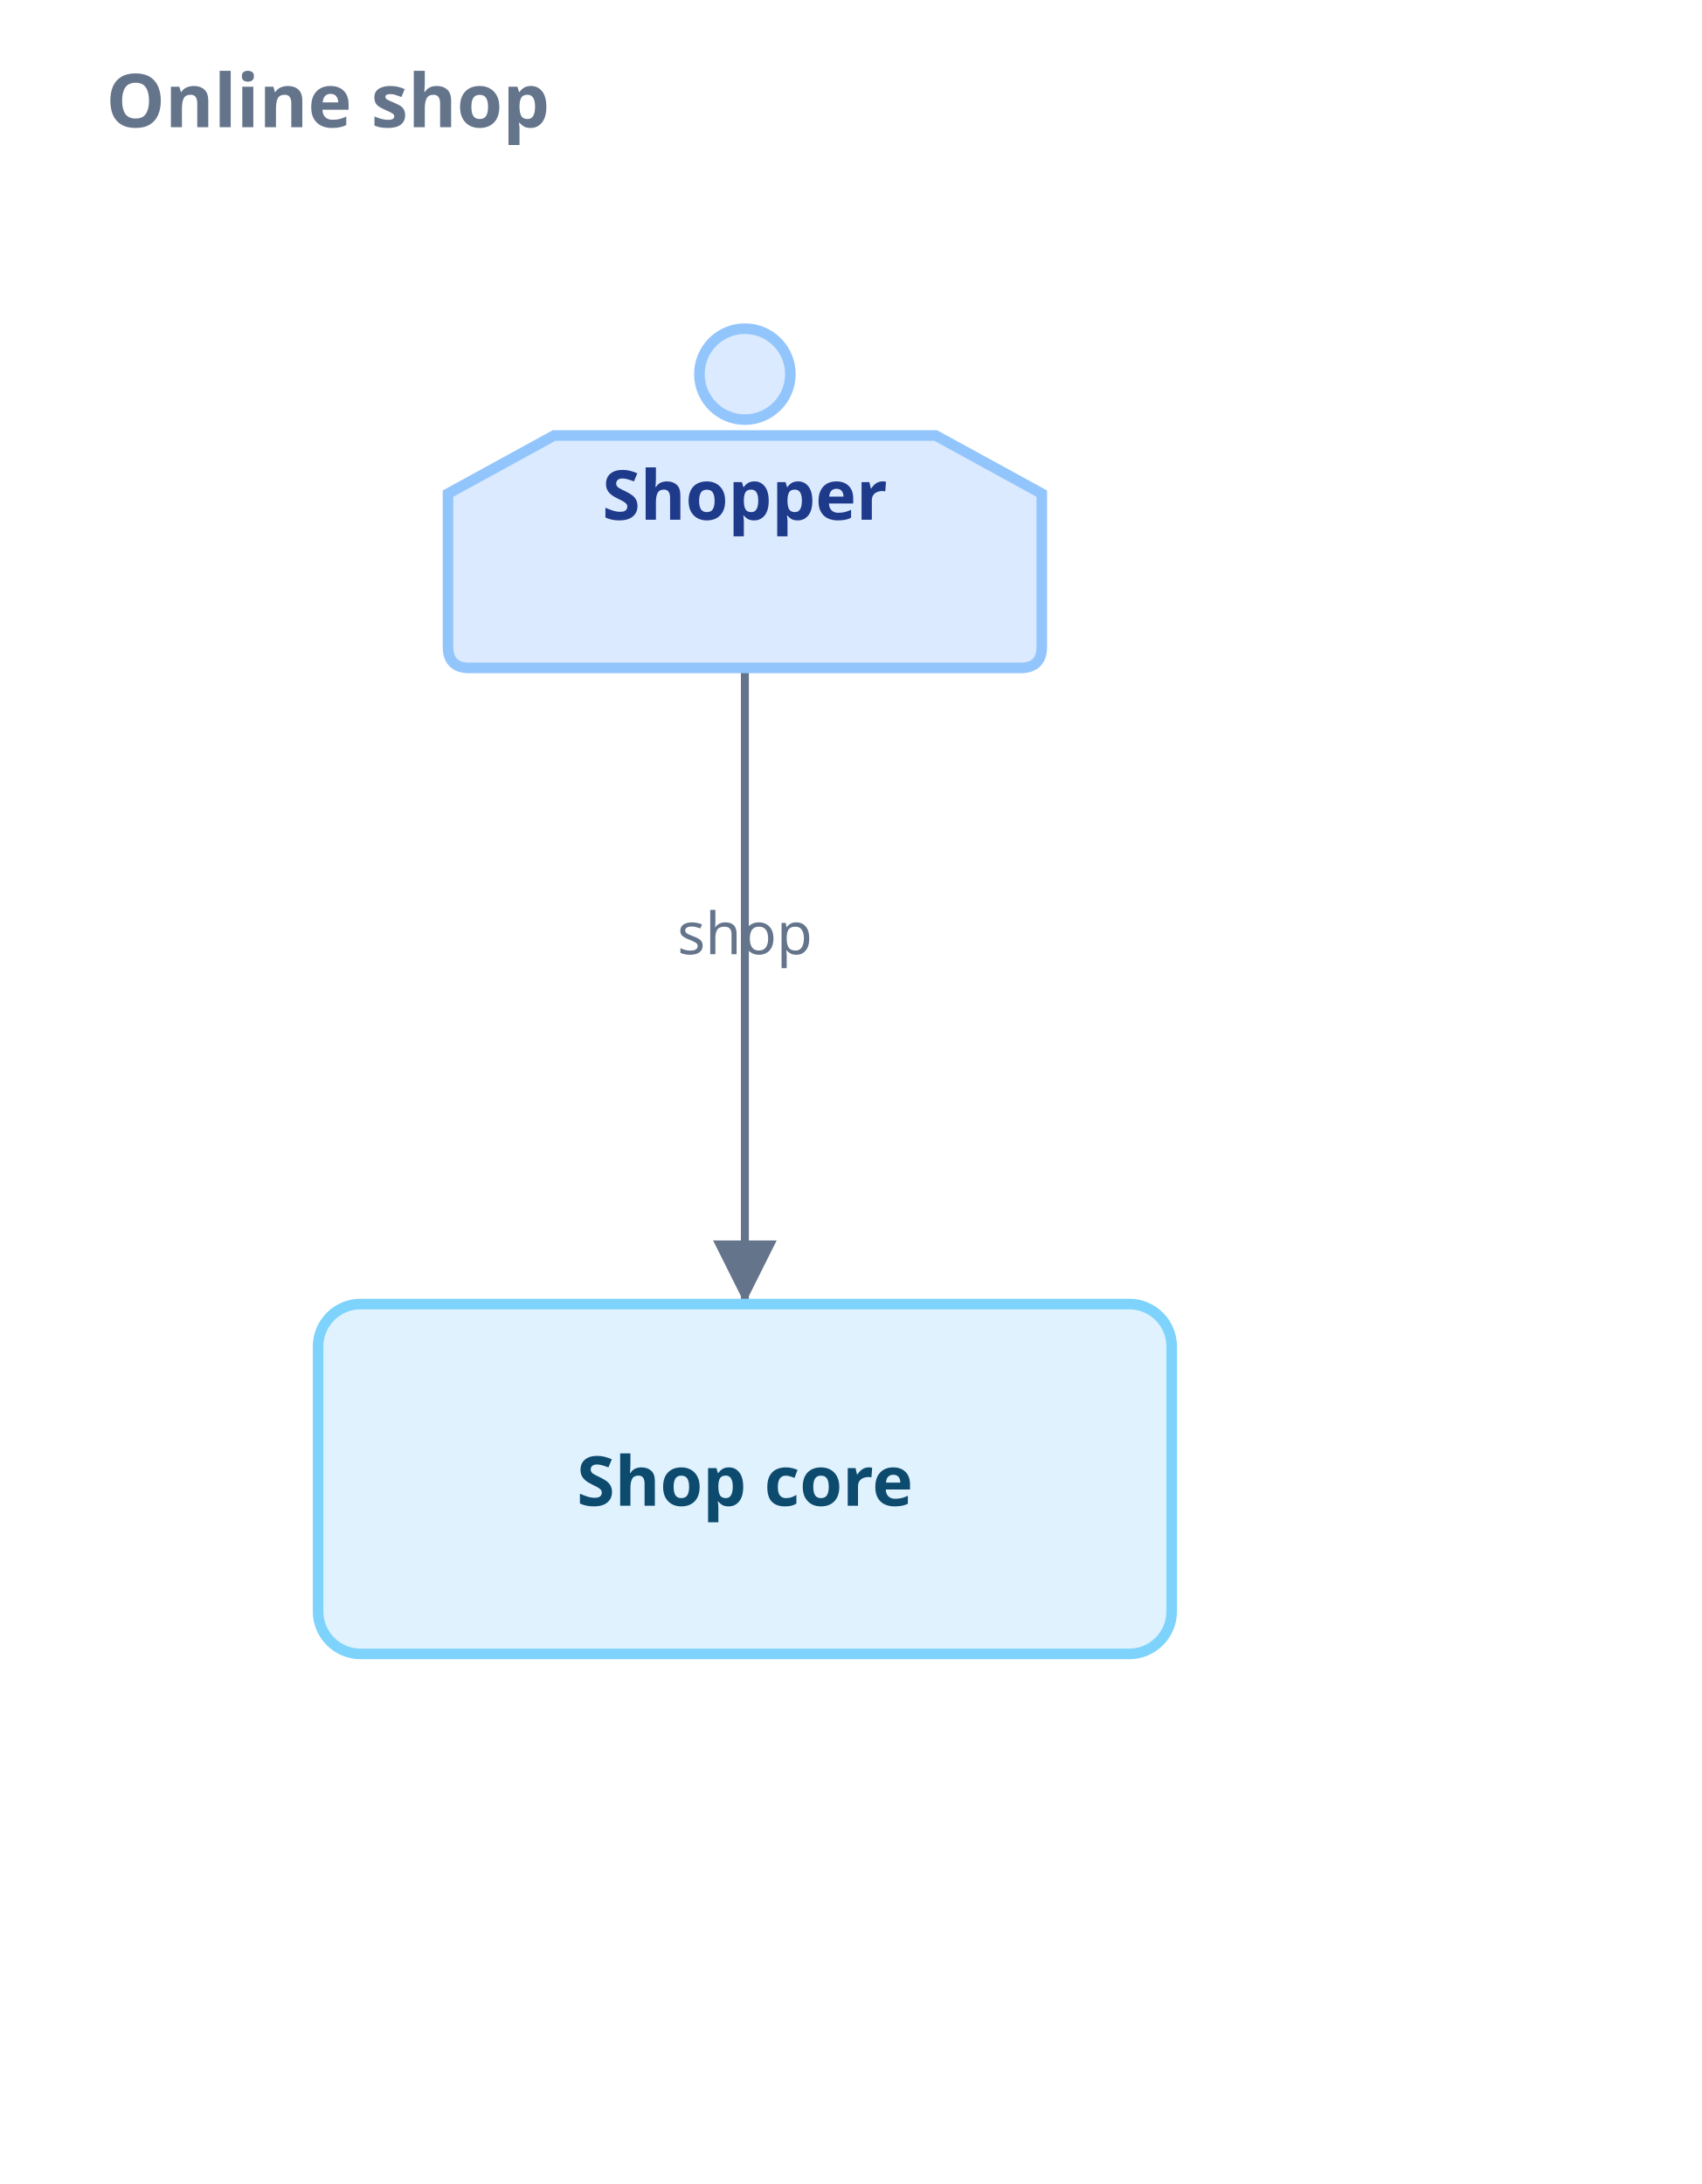
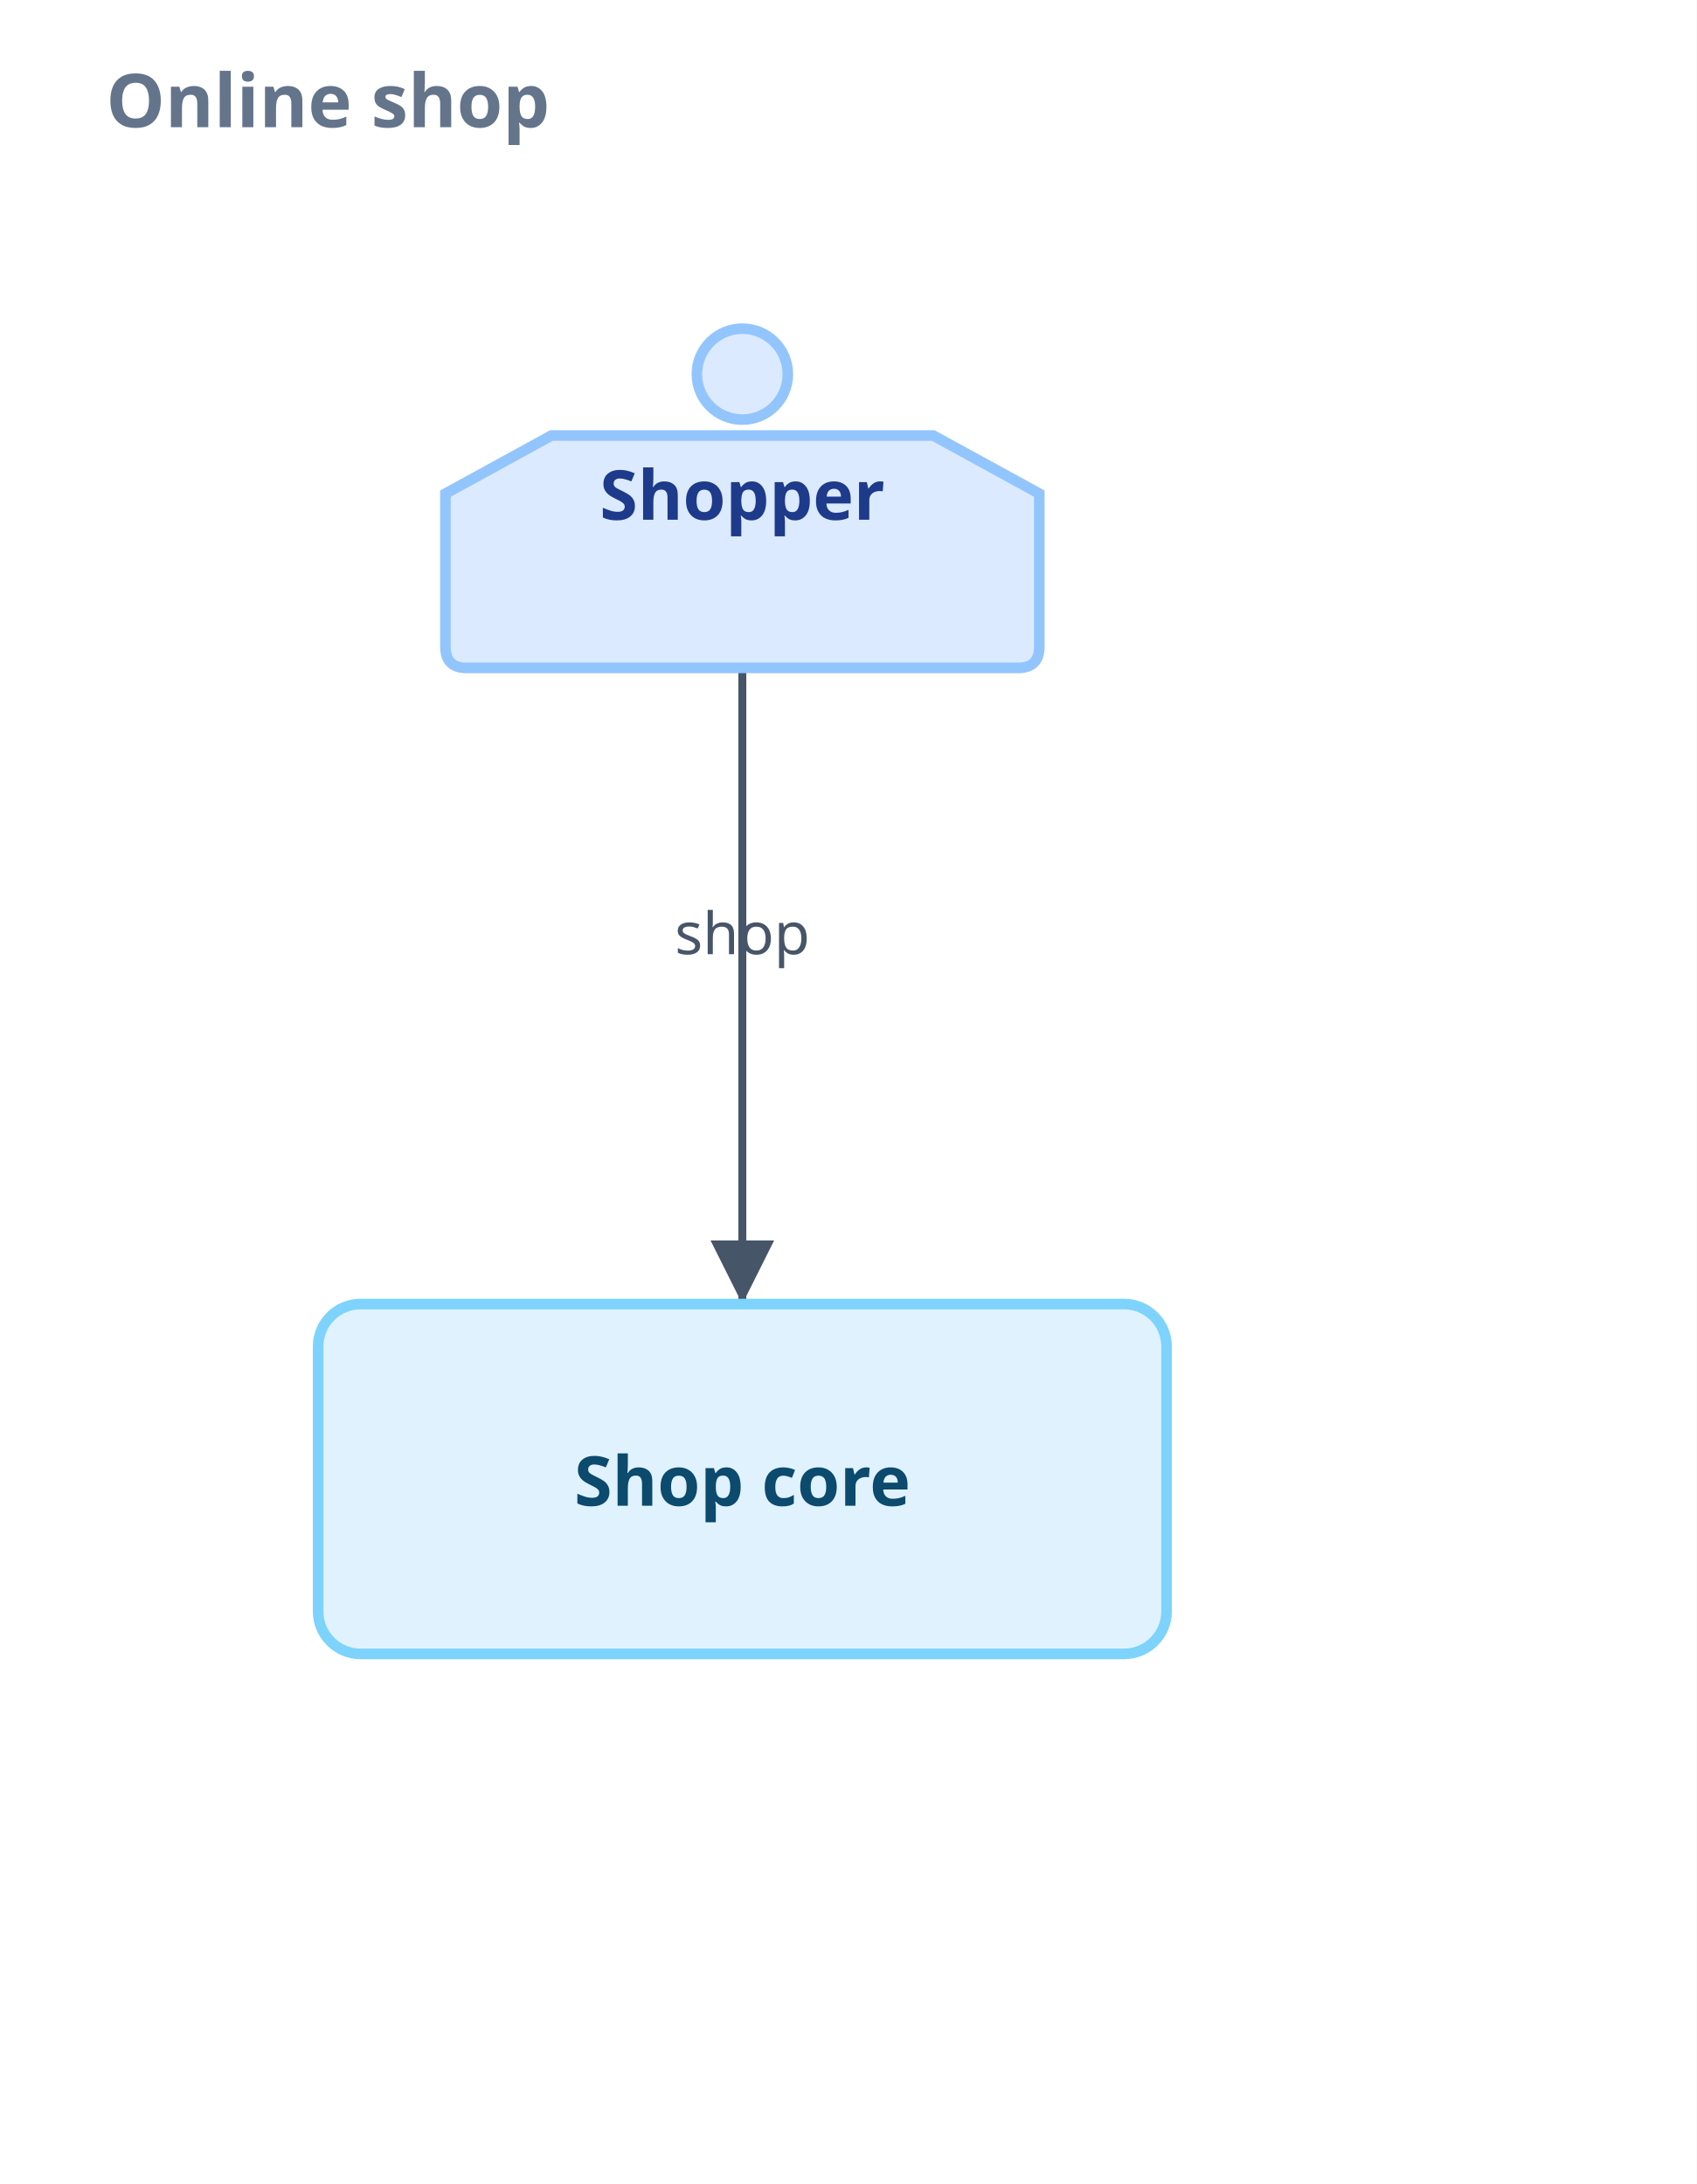
- <svg xmlns="http://www.w3.org/2000/svg" viewBox="0 0 321 412" width="321" height="412">
+ <svg xmlns="http://www.w3.org/2000/svg" viewBox="0 0 320 412" width="320" height="412">
  <defs>
    <marker id="arrow-default" viewBox="0 0 10 10" refX="10" refY="5" markerWidth="8" markerHeight="8" orient="auto-start-reverse">
-       <path d="M 0 0 L 10 5 L 0 10 z" fill="#64748B" />
+       <path d="M 0 0 L 10 5 L 0 10 z" fill="#475569" />
    </marker>
  </defs>
-   <rect width="321" height="412" fill="#FFFFFF" rx="0" />
+   <rect width="320" height="412" fill="#FFFFFF" rx="0" />
  <text x="20" y="24" fill="#64748B" font-size="14px" font-family="sans-serif" font-weight="bold">Online shop</text>
  <g class="edges">
    <g data-edge-from="Customer" data-edge-to="Monolith" data-edge-kind="sync" data-edge-canonical-id="Customer-&gt;Monolith" data-edge-label="shop" class="krs-edge krs-edge--interactive">
-       <line x1="140.5" y1="126" x2="140.5" y2="246" stroke="transparent" stroke-width="14" stroke-linecap="butt" class="krs-edge__hitline" />
-       <line x1="140.5" y1="126" x2="140.5" y2="246" stroke="#64748B" stroke-width="1.5" marker-end="url(#arrow-default)" />
-       <text x="140.5" y="180" text-anchor="middle" fill="#64748B" font-size="11px" font-family="sans-serif">shop</text>
+       <line x1="140" y1="126" x2="140" y2="246" stroke="transparent" stroke-width="14" stroke-linecap="butt" class="krs-edge__hitline" />
+       <line x1="140" y1="126" x2="140" y2="246" stroke="#475569" stroke-width="1.5" marker-end="url(#arrow-default)" />
+       <text x="140" y="180" text-anchor="middle" fill="#475569" font-size="11px" font-family="sans-serif">shop</text>
    </g>
  </g>
  <g class="nodes">
    <g data-node-id="Customer" data-node-kind="user" data-has-children="false" data-has-description="false">
-       <circle cx="140.5" cy="70.58" r="8.58" fill="#DBEAFE" stroke="#93C5FD" stroke-width="2" />
-       <path d="M104.5 82.16 L176.5 82.16 L196.5 93.12 L196.5 122 Q196.5 126 192.5 126 L88.5 126 Q84.5 126 84.5 122 L84.5 93.12 Z" fill="#DBEAFE" stroke="#93C5FD" stroke-width="2" />
-       <text x="140.5" y="93" text-anchor="middle" dominant-baseline="central" fill="#1E3A8A" font-size="13px" font-weight="bold" font-family="sans-serif">Shopper</text>
+       <circle cx="140" cy="70.58" r="8.58" fill="#DBEAFE" stroke="#93C5FD" stroke-width="2" />
+       <path d="M104 82.16 L176 82.16 L196 93.12 L196 122 Q196 126 192 126 L88 126 Q84 126 84 122 L84 93.12 Z" fill="#DBEAFE" stroke="#93C5FD" stroke-width="2" />
+       <text x="140" y="93" text-anchor="middle" dominant-baseline="central" fill="#1E3A8A" font-size="13px" font-weight="bold" font-family="sans-serif">Shopper</text>
    </g>
    <g data-node-id="Monolith" data-node-kind="service" data-has-children="true" data-has-description="false" style="cursor: pointer">
-       <rect x="60" y="246" width="161" height="66" rx="8" ry="8" fill="#E0F2FE" stroke="#7DD3FC" stroke-width="2" />
-       <text x="140.5" y="279" text-anchor="middle" dominant-baseline="central" fill="#0C4A6E" font-size="13px" font-weight="bold" font-family="sans-serif">Shop core</text>
+       <rect x="60" y="246" width="160" height="66" rx="8" ry="8" fill="#E0F2FE" stroke="#7DD3FC" stroke-width="2" />
+       <text x="140" y="279" text-anchor="middle" dominant-baseline="central" fill="#0C4A6E" font-size="13px" font-weight="bold" font-family="sans-serif">Shop core</text>
    </g>
  </g>
</svg>
